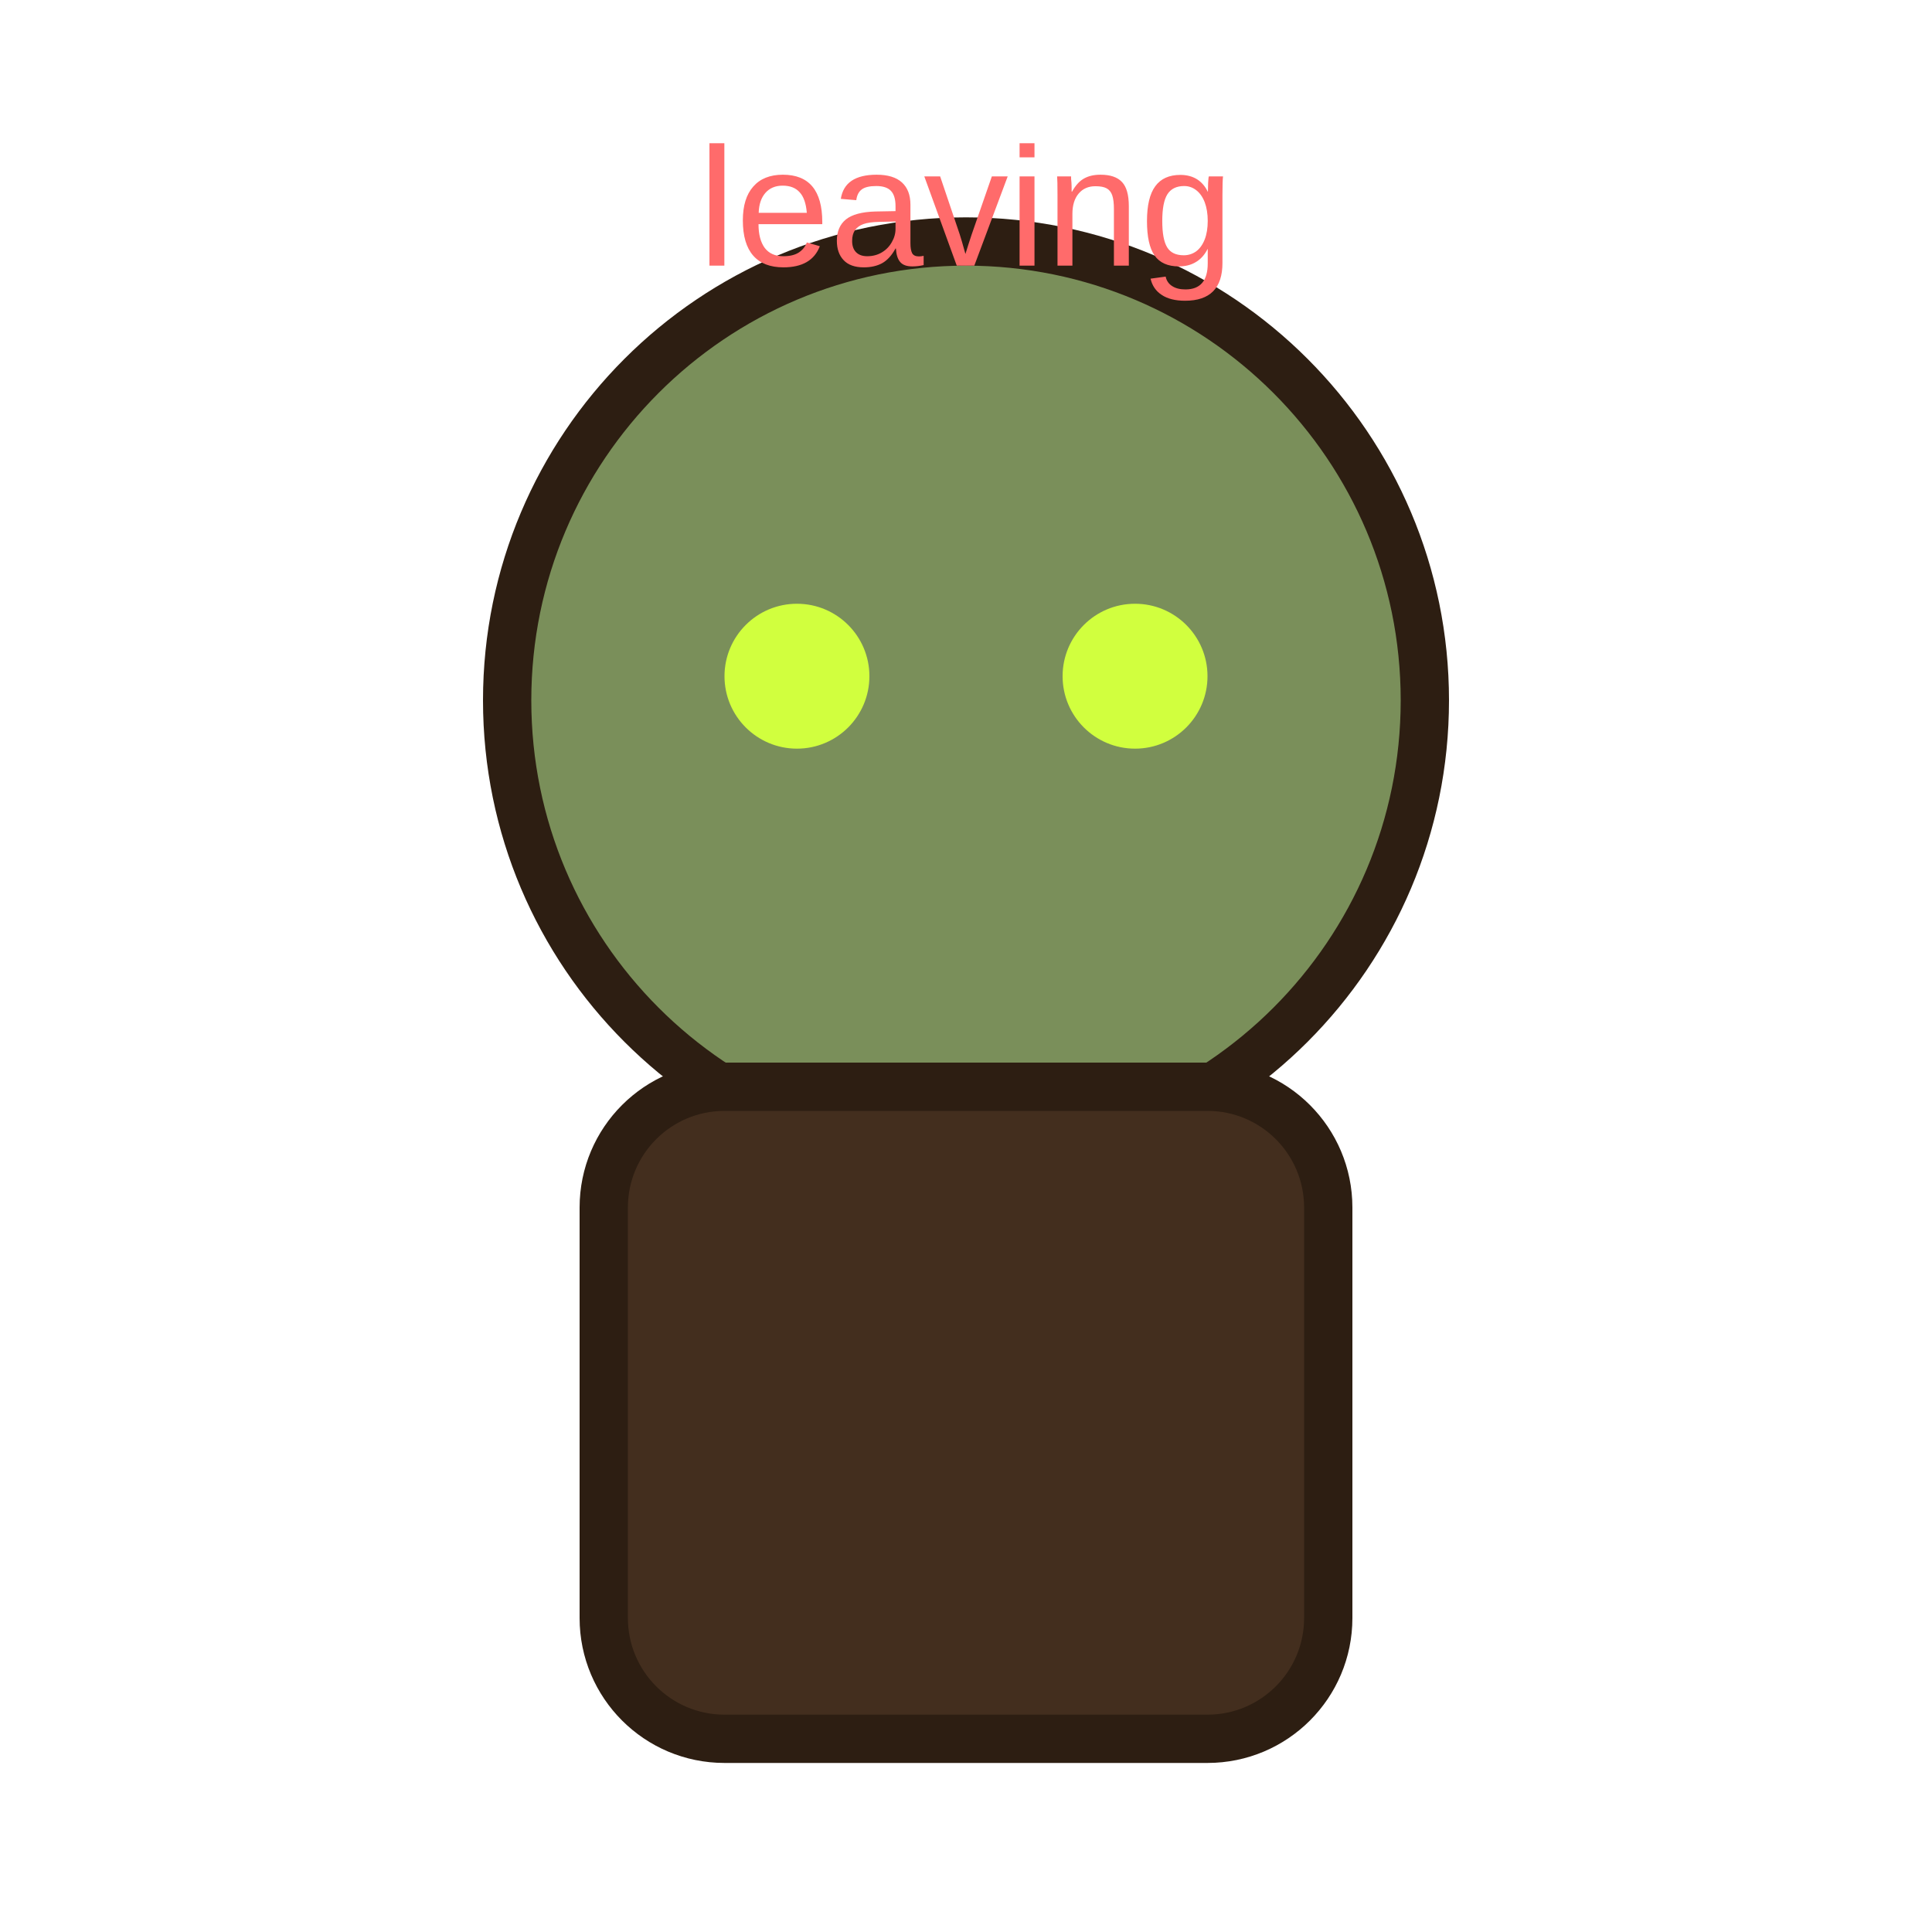
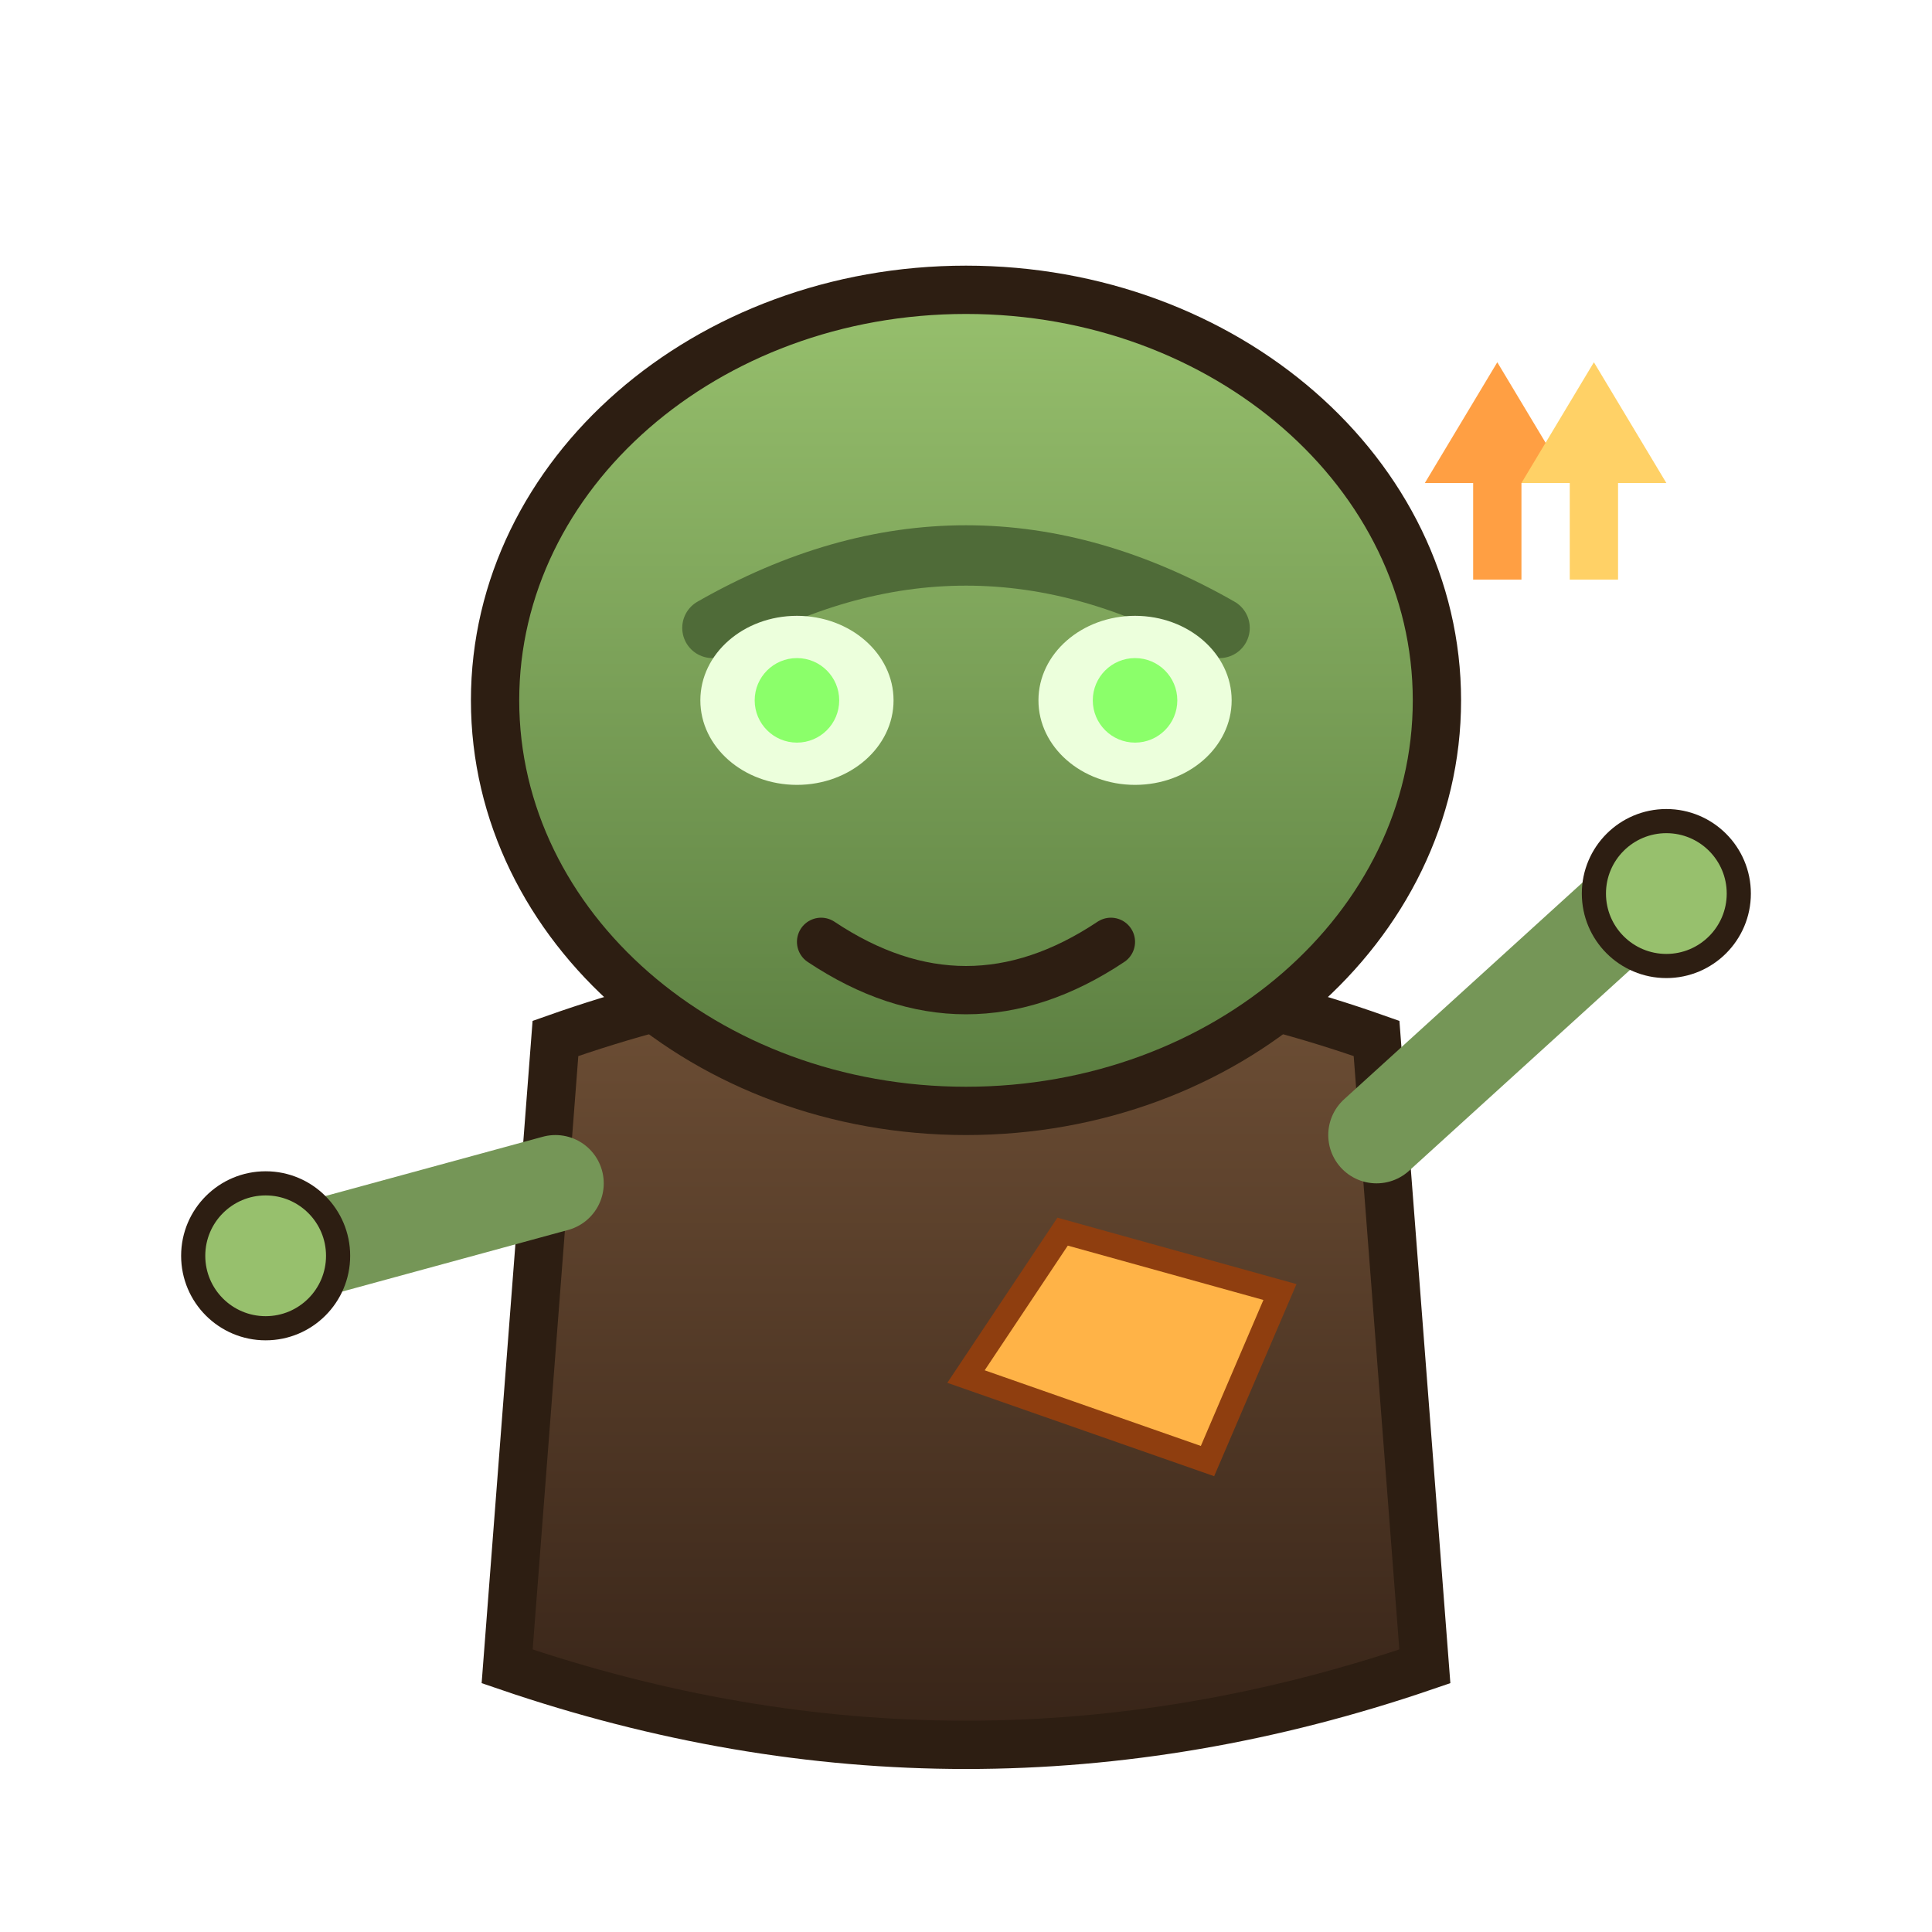
<svg xmlns="http://www.w3.org/2000/svg" width="160" height="160" viewBox="0 0 160 160">
-   <ellipse cx="80" cy="58" rx="38" ry="38" fill="#7a8f5a" stroke="#2d1e12" stroke-width="4" />
-   <rect x="50" y="90" width="60" height="54" rx="10" fill="#432e1e" stroke="#2d1e12" stroke-width="4" />
-   <circle cx="66" cy="56" r="6" fill="#d1ff3e" />
-   <circle cx="94" cy="56" r="6" fill="#d1ff3e" />
-   <text x="80" y="22" text-anchor="middle" font-size="14" fill="#ff6b6b" font-family="Arial">leaving</text>
+   <defs>
+     <linearGradient id="skinL" x1="0" y1="0" x2="0" y2="1">
+       <stop offset="0%" stop-color="#97c06d" />
+       <stop offset="100%" stop-color="#5a7d40" />
+     </linearGradient>
+     <linearGradient id="coatL" x1="0" y1="0" x2="0" y2="1">
+       <stop offset="0%" stop-color="#6f5036" />
+       <stop offset="100%" stop-color="#372418" />
+     </linearGradient>
+   </defs>
+   <ellipse cx="80" cy="132" rx="38" ry="10" fill="rgba(0,0,0,0.35)" />
+   <path d="M46 86 Q80 74 114 86 L118 138 Q80 151 42 138 Z" fill="url(#coatL)" stroke="#2d1e12" stroke-width="4" />
+   <ellipse cx="80" cy="58" rx="39" ry="34" fill="url(#skinL)" stroke="#2d1e12" stroke-width="4" />
+   <path d="M59 52 Q80 40 101 52" stroke="#4f6b38" stroke-width="5" fill="none" stroke-linecap="round" />
+   <ellipse cx="66" cy="58" rx="8" ry="7" fill="#ecffdc" />
+   <ellipse cx="94" cy="58" rx="8" ry="7" fill="#ecffdc" />
+   <circle cx="66" cy="58" r="3.5" fill="#8bff6a" />
+   <circle cx="94" cy="58" r="3.5" fill="#8bff6a" />
+   <path d="M68 78 Q80 86 92 78" stroke="#2d1e12" stroke-width="4" fill="none" stroke-linecap="round" />
+   <path d="M46 98 L24 104" stroke="#759657" stroke-width="8" stroke-linecap="round" />
+   <circle cx="22" cy="104" r="6" fill="#97c06d" stroke="#2d1e12" stroke-width="2" />
+   <path d="M114 94 L136 74" stroke="#759657" stroke-width="8" stroke-linecap="round" />
+   <circle cx="138" cy="74" r="6" fill="#97c06d" stroke="#2d1e12" stroke-width="2" />
+   <path d="M88 102 l18 5 l-6 14 l-20 -7 z" fill="#ffb347" stroke="#8f3e0f" stroke-width="2" />
+   <path d="M118 40 l6 -10 l6 10 h-4 v8 h-4 v-8 z" fill="#ff9f43" />
+   <path d="M126 40 l6 -10 l6 10 h-4 v8 h-4 v-8 z" fill="#ffd166" />
</svg>
